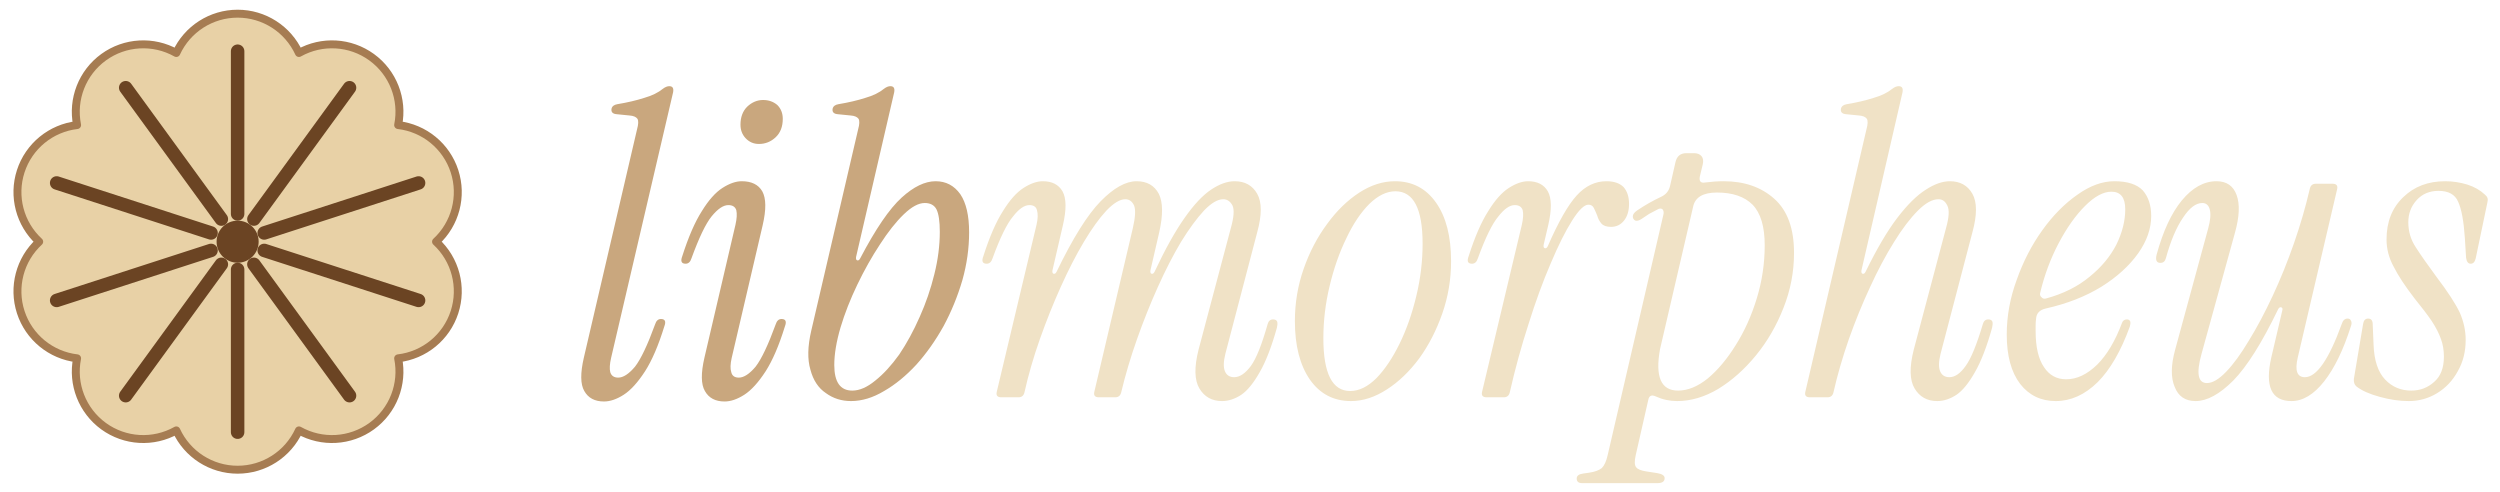
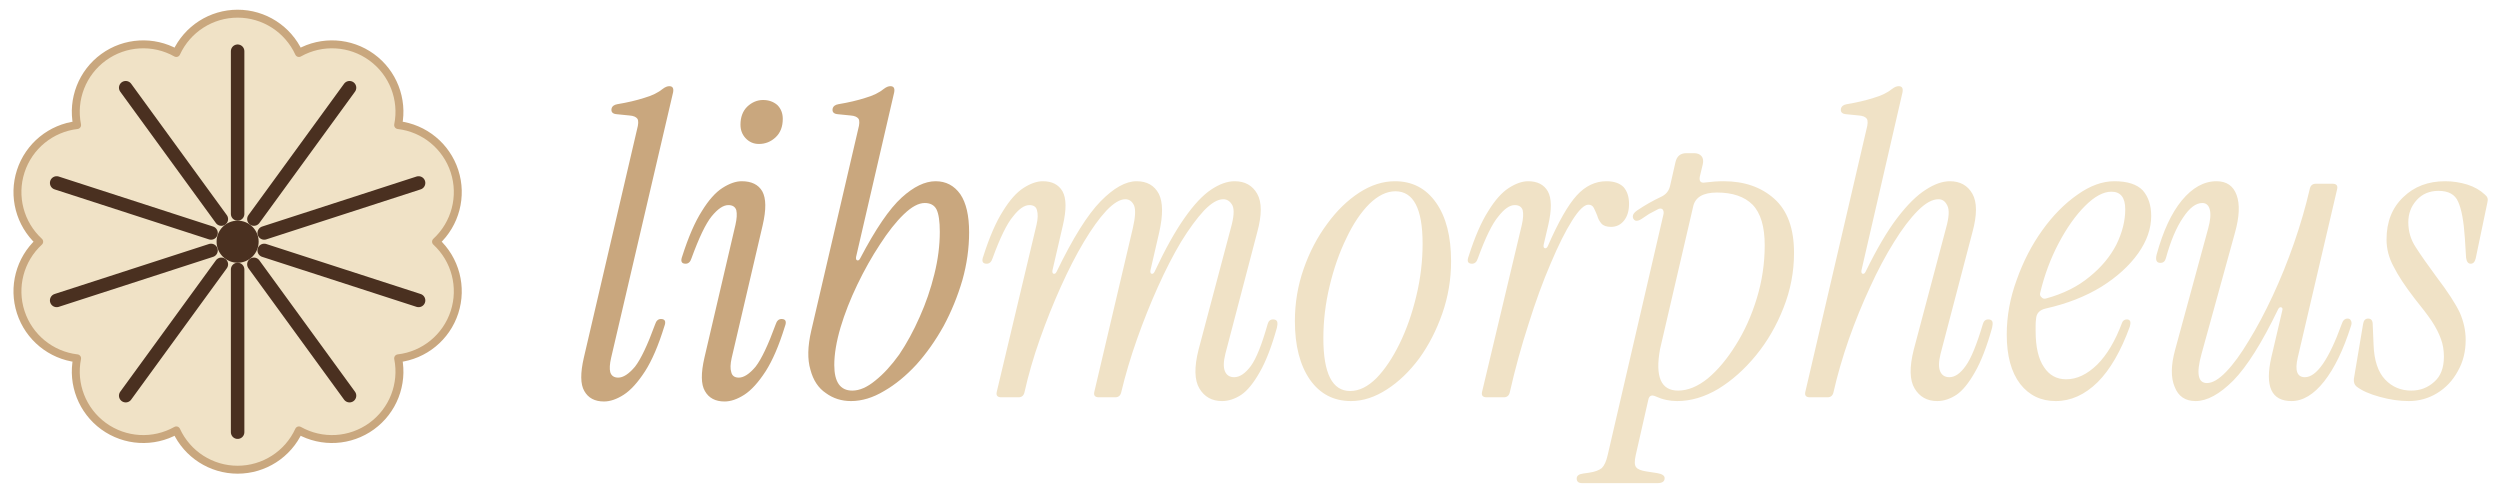
<svg xmlns="http://www.w3.org/2000/svg" viewBox="0 0 595.2 117.4" width="595" height="117" role="img" aria-label="libmorpheus">
  <g transform="translate(55.83 57.72) scale(0.9477)">
-     <path d="M-15.45,-47.55 A17,17 0 0,1 15.45,-47.55 A17,17 0 0,1 40.45,-29.39 A17,17 0 0,1 50,0 A17,17 0 0,1 40.45,29.39 A17,17 0 0,1 15.45,47.55 A17,17 0 0,1 -15.45,47.55 A17,17 0 0,1 -40.45,29.39 A17,17 0 0,1 -50,0 A17,17 0 0,1 -40.45,-29.39 A17,17 0 0,1 -15.45,-47.55 Z" fill="#E8D1A6" stroke="#A67C52" stroke-width="2" stroke-linejoin="round" />
-     <path d="M0,-7L0,-48M4.1,-5.7L28.2,-38.8M6.7,-2.2L45.6,-14.8M6.7,2.2L45.6,14.8M4.1,5.7L28.2,38.8M0,7L0,48M-4.1,5.7L-28.2,38.8M-6.7,2.2L-45.6,14.8M-6.7,-2.2L-45.6,-14.8M-4.1,-5.7L-28.2,-38.8" fill="none" stroke="#6B4423" stroke-width="3.4" stroke-linecap="round" />
-     <circle r="5.3" fill="#6B4423" />
+     <path d="M-15.45,-47.55 A17,17 0 0,1 15.45,-47.55 A17,17 0 0,1 40.45,-29.39 A17,17 0 0,1 50,0 A17,17 0 0,1 40.45,29.39 A17,17 0 0,1 15.45,47.55 A17,17 0 0,1 -15.45,47.55 A17,17 0 0,1 -40.45,29.39 A17,17 0 0,1 -50,0 A17,17 0 0,1 -40.45,-29.39 A17,17 0 0,1 -15.45,-47.55 Z" fill="#F0E2C6" stroke="#C9A77E" stroke-width="2" stroke-linejoin="round" />
+     <path d="M0,-7L0,-48M4.1,-5.7L28.2,-38.8M6.7,-2.2L45.6,-14.8M6.7,2.2L45.6,14.8M4.1,5.7L28.2,38.8M0,7L0,48M-4.1,5.7L-28.2,38.8M-6.7,2.2L-45.6,14.8M-6.7,-2.2L-45.6,-14.8M-4.1,-5.7L-28.2,-38.8" fill="none" stroke="#4A3020" stroke-width="3.4" stroke-linecap="round" />
+     <circle r="5.3" fill="#4A3020" />
  </g>
  <g transform="translate(135.92 94.88)">
    <path fill="#C9A77E" d="M7.4 1Q4.1 1 2.7 -1.5Q1.3 -3.9 2.6 -9.5L15.3 -64Q15.8 -65.8 15.4 -66.5Q14.9 -67.2 13.5 -67.3L10.5 -67.6Q9 -67.7 9.2 -68.9Q9.4 -69.8 10.6 -70Q14.2 -70.6 17 -71.5Q19.8 -72.3 21.5 -73.7Q22.3 -74.3 23 -74.3Q24.2 -74.3 23.9 -72.8L9.1 -9.4Q8.6 -7.2 8.9 -6Q9.3 -4.7 10.8 -4.7Q12.6 -4.7 14.8 -7.3Q16.9 -10 19.6 -17.4Q20 -18.7 21 -18.7Q22.5 -18.7 21.8 -16.9Q19.7 -10.1 17.2 -6.2Q14.6 -2.2 12.1 -0.6Q9.6 1 7.4 1ZM44.4 -60.5Q42.5 -60.5 41.2 -61.9Q40 -63.2 40 -65.1Q40 -67.8 41.6 -69.4Q43.3 -71 45.4 -71Q47.4 -71 48.8 -69.8Q50.1 -68.5 50.1 -66.5Q50.1 -63.7 48.4 -62.1Q46.7 -60.5 44.4 -60.5ZM36.2 1Q32.9 1 31.5 -1.5Q30.1 -3.9 31.4 -9.5L38.8 -41.2Q39.3 -43.4 39 -44.7Q38.6 -45.9 37.1 -45.9Q35.3 -45.9 33.1 -43.2Q31 -40.6 28.3 -33.2Q27.9 -31.9 26.9 -31.9Q25.4 -31.9 26.1 -33.7Q28.3 -40.6 30.8 -44.5Q33.2 -48.4 35.7 -50Q38.2 -51.6 40.3 -51.6Q43.8 -51.6 45.2 -49.2Q46.6 -46.7 45.3 -41.1L37.9 -9.4Q37.4 -7.2 37.8 -6Q38.1 -4.7 39.6 -4.7Q41.4 -4.7 43.6 -7.3Q45.7 -10 48.4 -17.4Q48.8 -18.7 49.8 -18.7Q51.3 -18.7 50.6 -16.9Q48.5 -10.1 46 -6.2Q43.4 -2.2 40.9 -0.6Q38.4 1 36.2 1ZM66.4 0.9Q63 0.9 60.4 -1Q57.7 -2.8 56.7 -6.6Q55.6 -10.3 56.9 -15.9L68.1 -64Q68.6 -65.8 68.2 -66.5Q67.7 -67.2 66.3 -67.3L63.3 -67.6Q61.8 -67.7 62 -68.9Q62.2 -69.8 63.4 -70Q67 -70.6 69.8 -71.5Q72.6 -72.3 74.3 -73.7Q75.1 -74.3 75.8 -74.3Q77 -74.3 76.7 -72.8L67.6 -33.5Q67.5 -32.8 67.9 -32.7Q68.3 -32.6 68.6 -33.2Q74.1 -43.7 78.5 -47.7Q82.8 -51.6 86.6 -51.6Q90.3 -51.6 92.5 -48.5Q94.6 -45.4 94.6 -39.4Q94.6 -33.7 93 -28Q91.3 -22.2 88.5 -17Q85.6 -11.8 82 -7.8Q78.3 -3.8 74.3 -1.5Q70.3 0.9 66.4 0.9ZM66.7 -1.6Q69.3 -1.6 72.2 -4Q75.1 -6.3 77.9 -10.2Q80.6 -14.2 82.8 -19.2Q85 -24.1 86.3 -29.4Q87.6 -34.6 87.6 -39.5Q87.6 -43.3 86.8 -44.9Q86 -46.4 84 -46.4Q81.8 -46.4 79 -43.7Q76.2 -41 73.3 -36.5Q70.4 -32.1 67.9 -26.9Q65.4 -21.7 63.9 -16.7Q62.4 -11.6 62.4 -7.7Q62.4 -1.6 66.7 -1.6Z" />
    <path fill="#F0E2C6" d="M155 0.9Q151.4 0.9 149.6 -2.1Q147.8 -5.1 149.4 -11.4L157.1 -40.4Q158.2 -44.3 157.5 -45.8Q156.7 -47.3 155.3 -47.3Q153.3 -47.3 150.7 -44.6Q148.1 -41.8 145.2 -37.1Q142.4 -32.4 139.7 -26.4Q137 -20.4 134.7 -13.9Q132.4 -7.4 130.9 -1.1Q130.6 0 129.5 0H125.6Q124.2 0 124.5 -1.3L133.7 -40.4Q134.6 -44.3 134 -45.8Q133.3 -47.3 131.9 -47.3Q130 -47.3 127.4 -44.6Q124.8 -41.8 122 -37.1Q119.2 -32.4 116.5 -26.4Q113.8 -20.4 111.5 -13.9Q109.2 -7.4 107.8 -1.1Q107.5 0 106.4 0H102.3Q100.9 0 101.2 -1.3L110.7 -41.2Q111.2 -43.4 110.8 -44.7Q110.5 -45.9 109 -45.9Q107.2 -45.9 105.1 -43.2Q102.9 -40.6 100.2 -33.2Q99.8 -31.9 98.8 -31.9Q97.3 -31.9 98 -33.7Q100.2 -40.6 102.7 -44.5Q105.1 -48.4 107.6 -50Q110.1 -51.6 112.2 -51.6Q115.5 -51.6 116.9 -49.2Q118.3 -46.7 117 -41.1L114.5 -30.3Q114.4 -29.6 114.8 -29.5Q115.2 -29.4 115.5 -30Q121.3 -42 126 -46.8Q130.7 -51.6 134.6 -51.6Q138.3 -51.6 139.9 -48.6Q141.4 -45.6 140 -39.4L137.9 -30.3Q137.8 -29.6 138.2 -29.5Q138.6 -29.4 138.9 -30Q142.7 -38.1 146.1 -42.9Q149.4 -47.6 152.4 -49.6Q155.4 -51.6 158 -51.6Q161.7 -51.6 163.4 -48.6Q165.1 -45.6 163.4 -39.4L155.8 -10.4Q155.1 -7.6 155.7 -6.2Q156.3 -4.8 157.9 -4.8Q159.9 -4.8 161.9 -7.5Q163.8 -10.1 165.9 -17.5Q166.2 -18.6 167.2 -18.6Q168 -18.6 168.2 -18Q168.3 -17.4 168.1 -16.6Q166.2 -9.8 164 -6Q161.8 -2.1 159.6 -0.6Q157.3 0.9 155 0.9ZM185.8 0.9Q179.6 0.9 176 -4.2Q172.4 -9.4 172.4 -18.2Q172.4 -24.7 174.5 -30.7Q176.6 -36.7 180.1 -41.4Q183.5 -46.1 187.8 -48.9Q192 -51.6 196.3 -51.6Q202.5 -51.6 206.1 -46.5Q209.7 -41.4 209.7 -32.5Q209.7 -26 207.6 -20Q205.5 -14 202.1 -9.3Q198.6 -4.6 194.4 -1.9Q190.1 0.9 185.8 0.9ZM185.6 -1.5Q188.8 -1.5 191.9 -4.6Q194.9 -7.7 197.4 -12.8Q199.9 -17.9 201.4 -24.2Q202.9 -30.4 202.9 -36.7Q202.9 -49.2 196.4 -49.2Q193.3 -49.2 190.2 -46.2Q187.1 -43.1 184.7 -38Q182.2 -32.9 180.7 -26.6Q179.2 -20.4 179.2 -14.1Q179.2 -1.5 185.6 -1.5ZM218.2 0Q216.8 0 217.1 -1.3L226.6 -41.2Q227.1 -43.4 226.8 -44.7Q226.4 -45.9 224.9 -45.9Q223.1 -45.9 221 -43.2Q218.8 -40.6 216.1 -33.2Q215.7 -31.9 214.7 -31.9Q213.2 -31.9 213.9 -33.7Q216.1 -40.6 218.6 -44.5Q221 -48.4 223.5 -50Q226 -51.6 228.1 -51.6Q231.4 -51.6 232.8 -49.2Q234.2 -46.7 232.9 -41.1L231.8 -36.4Q231.7 -35.7 232.1 -35.6Q232.5 -35.5 232.8 -36.1Q236.6 -44.8 239.7 -48.2Q242.8 -51.6 246.8 -51.6Q249.5 -51.6 250.9 -50.2Q252.2 -48.7 252.2 -46.2Q252.2 -43.7 251 -42.2Q249.8 -40.7 247.9 -40.7Q246.3 -40.7 245.6 -41.5Q244.9 -42.3 244.6 -43.4Q244.2 -44.4 243.8 -45.2Q243.4 -46 242.5 -46Q241 -46 238.6 -42.2Q236.2 -38.4 233.5 -32Q230.7 -25.5 228.2 -17.5Q225.6 -9.5 223.7 -1.1Q223.4 0 222.3 0ZM241 20.5Q239.7 20.5 239.7 19.4Q239.7 18.4 241.3 18.2L242.7 18Q244.7 17.7 245.7 16.9Q246.6 16 247.1 13.8L260.4 -43.6Q260.6 -44.4 260.2 -44.9Q259.7 -45.3 258.9 -44.8Q257.9 -44.3 257 -43.8Q256.1 -43.2 255.2 -42.6Q254.3 -42 253.7 -42.2Q253.1 -42.5 253.1 -43.2Q253.1 -43.9 254.1 -44.6Q256.9 -46.5 259.9 -47.9Q261.6 -48.7 262 -50.5L263.3 -56.2Q263.8 -58.3 265.9 -58.3H267.7Q268.9 -58.3 269.5 -57.6Q270.1 -56.9 269.8 -55.6L269.1 -52.7Q268.8 -51 270.4 -51.3Q272.7 -51.6 274.8 -51.6Q282.2 -51.6 286.9 -47.4Q291.6 -43.2 291.6 -34.5Q291.6 -27.7 289.1 -21.4Q286.6 -15 282.5 -10Q278.4 -5 273.5 -2Q268.6 0.9 263.7 0.9Q261 0.9 258.6 -0.2Q257.1 -0.9 256.8 0.6L253.8 13.8Q253.3 16 253.9 16.7Q254.4 17.4 256.3 17.7L258.9 18.1Q260.7 18.4 260.7 19.3Q260.7 20.5 259 20.5ZM259.6 -11.5Q257.8 -1.6 263.9 -1.6Q267.4 -1.6 271 -4.5Q274.6 -7.5 277.7 -12.5Q280.8 -17.4 282.7 -23.6Q284.6 -29.8 284.6 -36.3Q284.6 -43 281.7 -46Q278.8 -48.9 273.2 -48.9Q268.2 -48.9 267.5 -45.5ZM325.8 0.9Q322.2 0.9 320.4 -2.1Q318.6 -5.1 320.2 -11.4L327.9 -40.4Q329 -44.3 328.2 -45.8Q327.5 -47.3 326.1 -47.3Q323.9 -47.3 321.2 -44.6Q318.4 -41.8 315.5 -37.1Q312.5 -32.3 309.8 -26.4Q307 -20.4 304.7 -13.9Q302.4 -7.3 301 -1.1Q300.7 0 299.6 0H295.4Q294 0 294.3 -1.3L308.9 -64Q309.4 -65.8 309 -66.5Q308.5 -67.2 307.1 -67.3L304.1 -67.6Q302.6 -67.7 302.8 -68.9Q303 -69.8 304.2 -70Q307.8 -70.6 310.6 -71.5Q313.4 -72.3 315.1 -73.7Q315.9 -74.3 316.6 -74.3Q317.8 -74.3 317.5 -72.8L307.7 -30.3Q307.6 -29.6 308 -29.5Q308.4 -29.4 308.7 -30Q312.7 -38.2 316.3 -42.9Q319.9 -47.6 323.1 -49.6Q326.2 -51.6 328.8 -51.6Q332.5 -51.6 334.2 -48.6Q335.9 -45.6 334.2 -39.4L326.6 -10.4Q325.9 -7.6 326.5 -6.2Q327.1 -4.8 328.7 -4.8Q330.7 -4.8 332.6 -7.5Q334.5 -10.1 336.7 -17.5Q337 -18.6 338 -18.6Q338.8 -18.6 339 -18Q339.1 -17.4 338.9 -16.6Q337 -9.8 334.8 -6Q332.6 -2.1 330.4 -0.6Q328.1 0.9 325.8 0.9ZM354.1 0.9Q348.8 0.9 345.6 -3.2Q342.4 -7.4 342.4 -15Q342.4 -21.6 344.8 -28.1Q347.1 -34.6 350.9 -39.9Q354.7 -45.2 359.3 -48.4Q363.8 -51.6 368.1 -51.6Q372.8 -51.6 374.9 -49.4Q376.9 -47.1 376.9 -43.3Q376.9 -38.8 373.8 -34.4Q370.6 -29.9 365 -26.4Q359.3 -22.9 351.7 -21.2Q349.5 -20.7 349.4 -18.7Q349.3 -18 349.3 -17.2Q349.3 -16.5 349.3 -15.8Q349.3 -10.1 351.3 -7.2Q353.2 -4.3 356.6 -4.3Q360.4 -4.3 364 -7.8Q367.5 -11.3 369.9 -17.7Q370.2 -18.6 371.1 -18.6Q371.7 -18.6 371.9 -18.1Q372 -17.6 371.8 -16.9Q368.6 -8.1 364.1 -3.6Q359.5 0.9 354.1 0.9ZM350.4 -25Q350.2 -24.3 350.7 -23.9Q351.1 -23.4 351.8 -23.6Q358 -25.3 362.2 -28.8Q366.4 -32.2 368.6 -36.5Q370.7 -40.8 370.7 -44.9Q370.7 -49.1 367.4 -49.1Q364.5 -49.1 361.1 -45.7Q357.7 -42.3 354.8 -36.8Q351.9 -31.3 350.4 -25ZM387.5 0.9Q383.8 0.9 382.5 -2.5Q381.1 -5.8 382.6 -11.3L390.5 -40.3Q391.3 -43.2 390.9 -44.8Q390.5 -46.4 389.1 -46.4Q386.8 -46.4 384.5 -42.9Q382.1 -39.4 380.4 -33.2Q380.1 -32.1 379.1 -32.1Q377.7 -32.1 378.2 -34.1Q380.5 -42.5 384.2 -47Q388 -51.6 392.5 -51.6Q396.1 -51.6 397.3 -48.3Q398.5 -45 396.9 -39.3L388.9 -10.3Q387 -3.4 390.2 -3.4Q392.2 -3.4 394.8 -6.1Q397.4 -8.8 400.2 -13.5Q403.1 -18.2 405.9 -24.2Q408.7 -30.2 411 -36.8Q413.3 -43.4 414.8 -49.9Q415.1 -51 416.2 -51H420.2Q421.6 -51 421.3 -49.7L411.9 -9.5Q410.8 -4.8 413.6 -4.8Q417.8 -4.8 422.4 -17.5Q422.8 -18.8 423.8 -18.8Q424.4 -18.8 424.6 -18.3Q424.9 -17.8 424.6 -17Q421.9 -8.5 418.2 -3.8Q414.5 0.9 410.4 0.9Q403.2 0.9 405.6 -9.6L408.2 -20.7Q408.4 -21.4 407.9 -21.5Q407.5 -21.6 407.2 -21Q401.4 -9 396.5 -4Q391.6 0.9 387.5 0.9ZM438.4 0.9Q435.1 0.9 431.5 -0.1Q427.8 -1.1 425.9 -2.6Q425.2 -3.2 425.3 -4.4L427.5 -17.5Q427.7 -18.8 428.7 -18.8Q429.8 -18.8 429.8 -17.4L430 -12.6Q430.2 -6.9 432.8 -4.2Q435.3 -1.6 439 -1.6Q442.2 -1.6 444.5 -3.7Q446.8 -5.7 446.8 -9.7Q446.8 -12 446.1 -13.9Q445.4 -15.9 443.9 -18.2Q442.4 -20.4 439.8 -23.6Q436.4 -28 434.8 -31.2Q433.1 -34.3 433.1 -37.7Q433.1 -44 437.1 -47.8Q441 -51.6 447.1 -51.6Q449.8 -51.6 452.4 -50.8Q454.9 -50 456.6 -48.4Q457.5 -47.7 457.2 -46.6L454.4 -33.2Q454.1 -31.9 453.2 -31.9Q452.3 -31.9 452.1 -33.3L451.8 -38.1Q451.4 -44.1 450.2 -46.7Q449.1 -49.3 445.5 -49.3Q442.3 -49.3 440.3 -47.1Q438.3 -44.9 438.3 -41.8Q438.3 -38.5 440.1 -35.8Q441.9 -33 445 -28.8Q449.1 -23.4 450.6 -20.2Q452 -17 452 -13.7Q452 -9.5 450.1 -6.2Q448.3 -2.9 445.2 -1Q442.1 0.9 438.4 0.9Z" />
  </g>
</svg>
